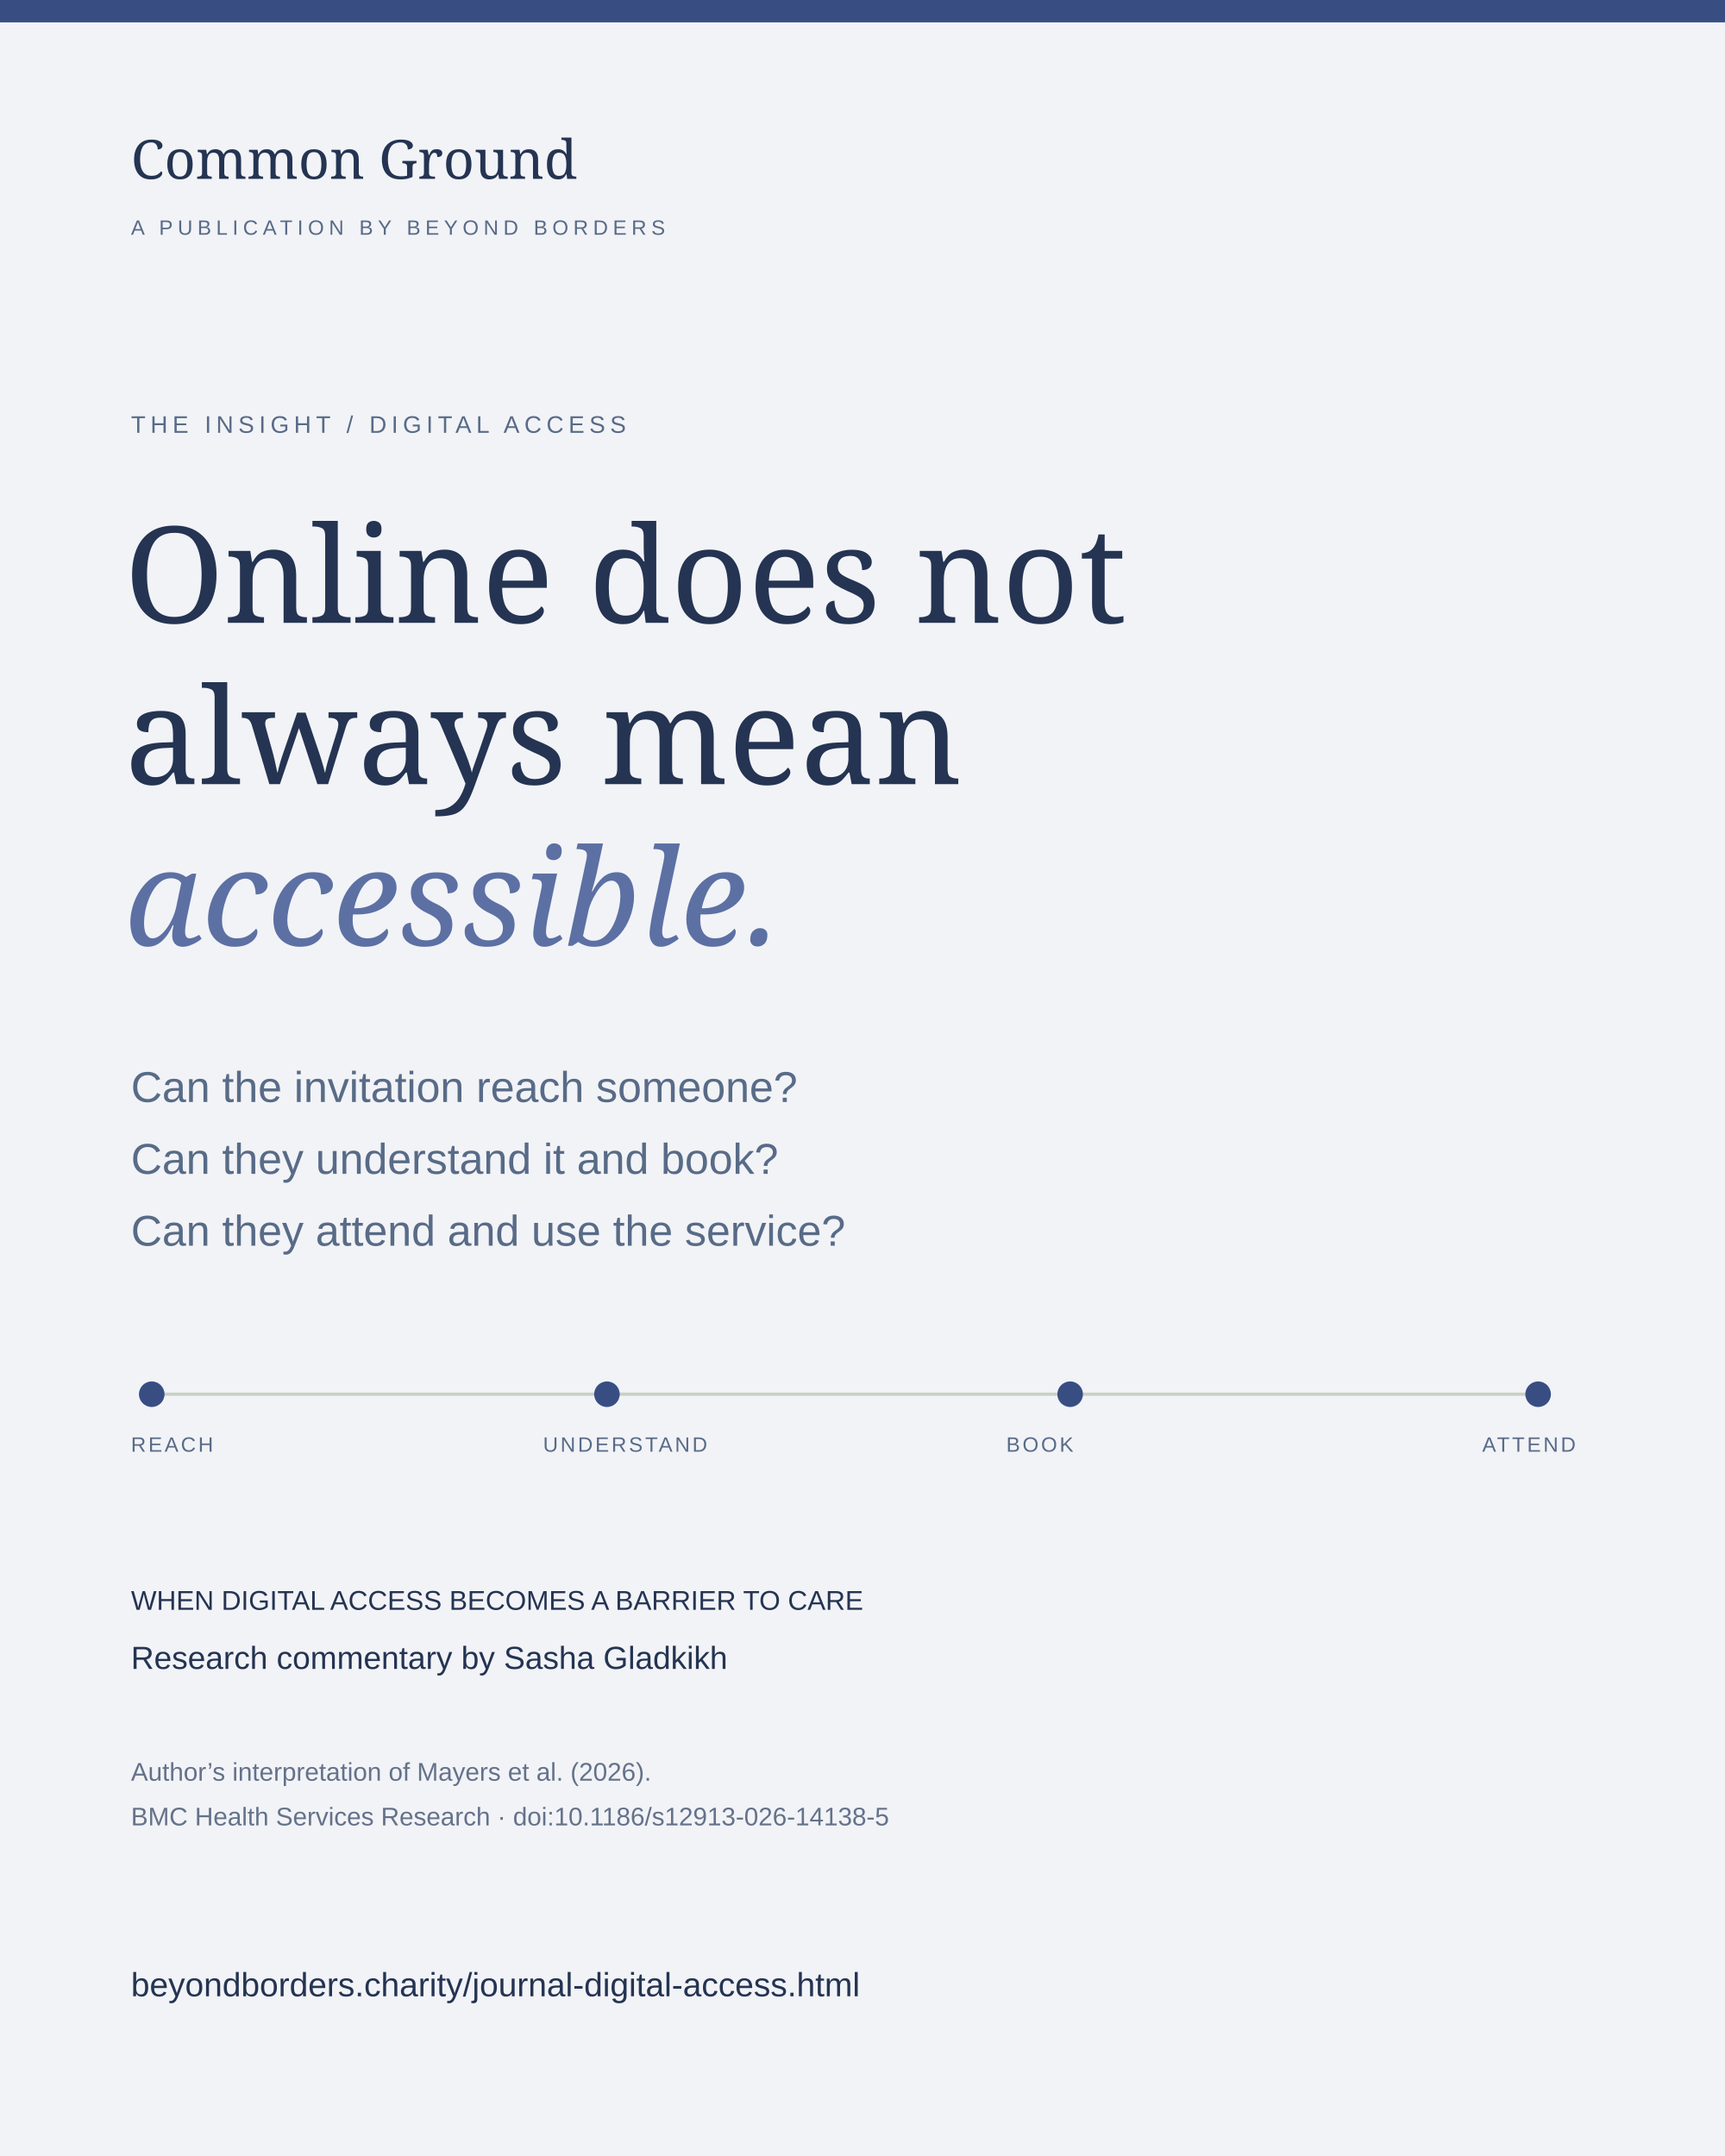
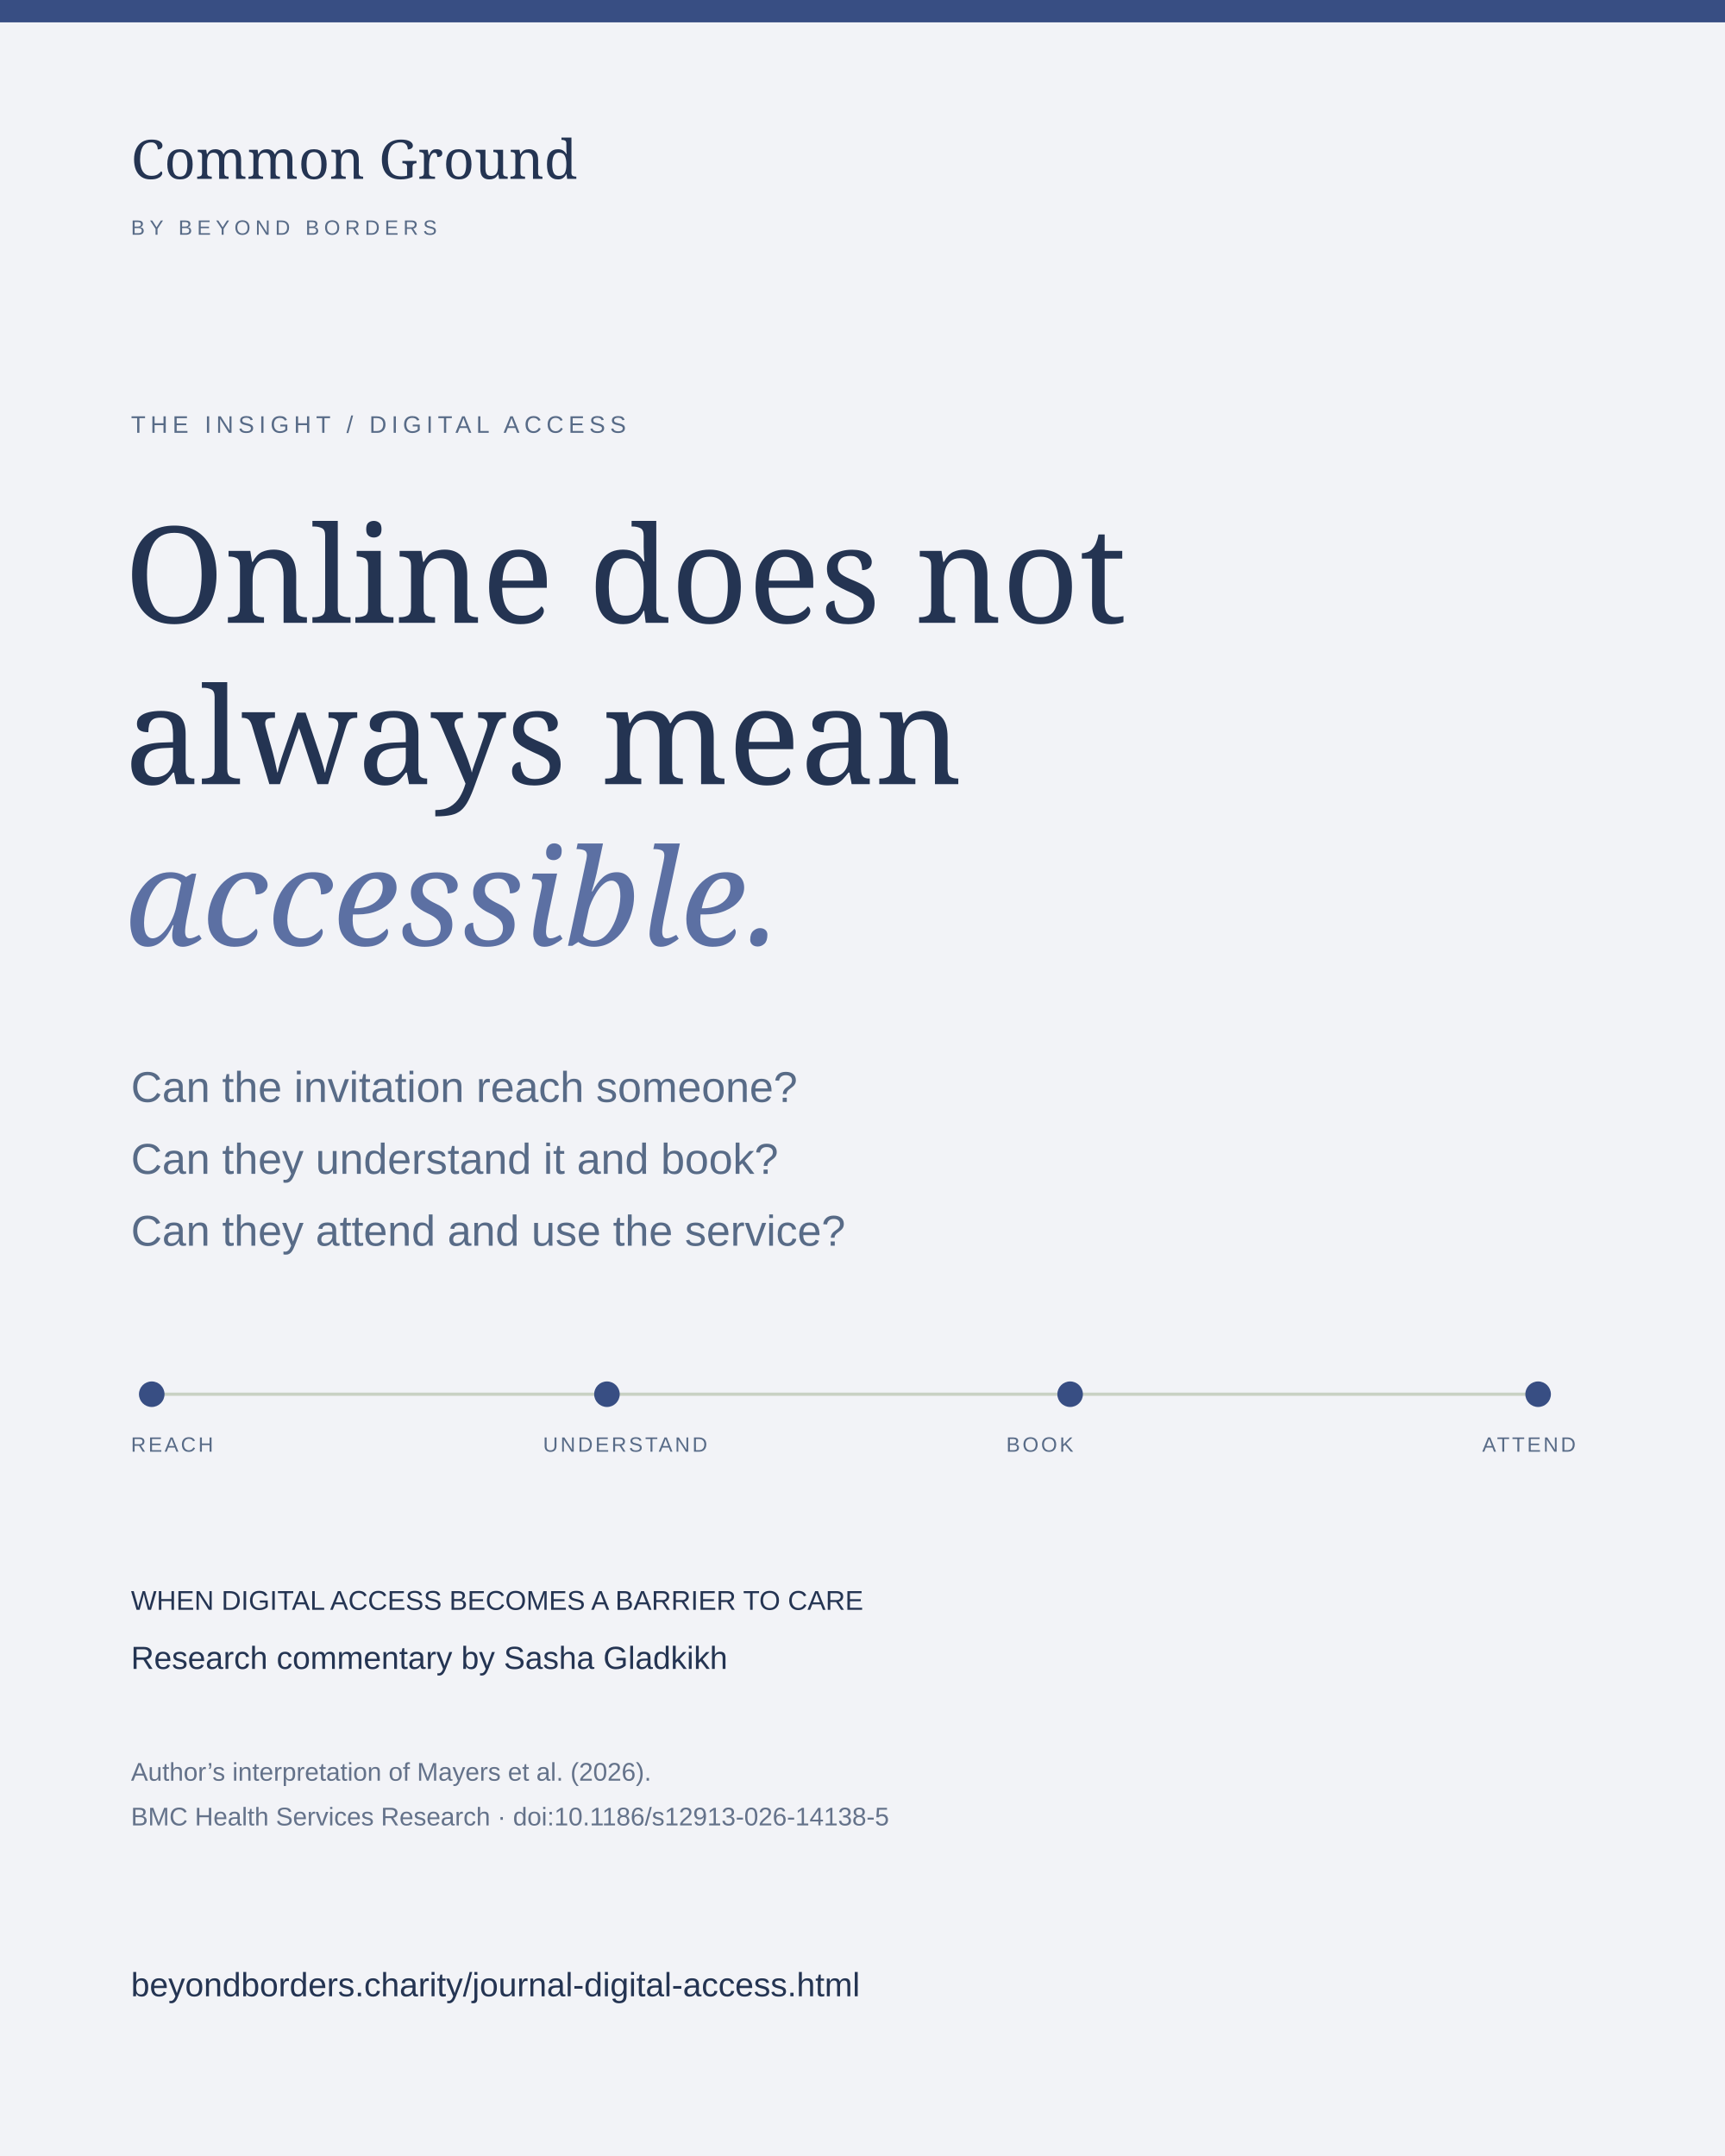
<svg xmlns="http://www.w3.org/2000/svg" width="1080" height="1350" viewBox="0 0 1080 1350">
  <rect width="1080" height="1350" fill="#f2f3f7" />
  <rect x="0" width="1080" height="14" fill="#384e83" />
  <g font-family="Georgia,serif" fill="#243452">
    <text x="82" y="112" font-size="34">Common Ground</text>
  </g>
  <g font-family="Arial,sans-serif" fill="#586b87">
-     <text x="82" y="147" font-size="13" letter-spacing="3">A PUBLICATION BY BEYOND BORDERS</text>
+     <text x="82" y="147" font-size="13" letter-spacing="3">BY BEYOND BORDERS</text>
    <text x="82" y="271" font-size="15" letter-spacing="3">THE INSIGHT / DIGITAL ACCESS</text>
  </g>
  <g font-family="Georgia,serif" font-size="84" fill="#243452">
    <text x="78" y="390">Online does not</text>
    <text x="78" y="491">always mean</text>
    <text x="78" y="592" font-style="italic" fill="#5c70a3">accessible.</text>
  </g>
  <g font-family="Arial,sans-serif" font-size="27" fill="#586b87">
    <text x="82" y="690">Can the invitation reach someone?</text>
    <text x="82" y="735">Can they understand it and book?</text>
    <text x="82" y="780">Can they attend and use the service?</text>
  </g>
  <path d="M95 873H970" stroke="#c9d1c4" stroke-width="2" />
  <g fill="#384e83">
    <circle cx="95" cy="873" r="8" />
    <circle cx="380" cy="873" r="8" />
    <circle cx="670" cy="873" r="8" />
    <circle cx="963" cy="873" r="8" />
  </g>
  <g font-family="Arial,sans-serif" font-size="13" fill="#586b87" letter-spacing="1.5">
    <text x="82" y="909">REACH</text>
    <text x="340" y="909">UNDERSTAND</text>
    <text x="630" y="909">BOOK</text>
    <text x="928" y="909">ATTEND</text>
  </g>
  <g font-family="Arial,sans-serif" fill="#243452">
    <text x="82" y="1008" font-size="17">WHEN DIGITAL ACCESS BECOMES A BARRIER TO CARE</text>
    <text x="82" y="1045" font-size="20">Research commentary by Sasha Gladkikh</text>
    <text x="82" y="1115" font-size="16" fill="#64728a">Author’s interpretation of Mayers et al. (2026).</text>
    <text x="82" y="1143" font-size="16" fill="#64728a">BMC Health Services Research · doi:10.1186/s12913-026-14138-5</text>
    <text x="82" y="1250" font-size="21">beyondborders.charity/journal-digital-access.html</text>
  </g>
</svg>
